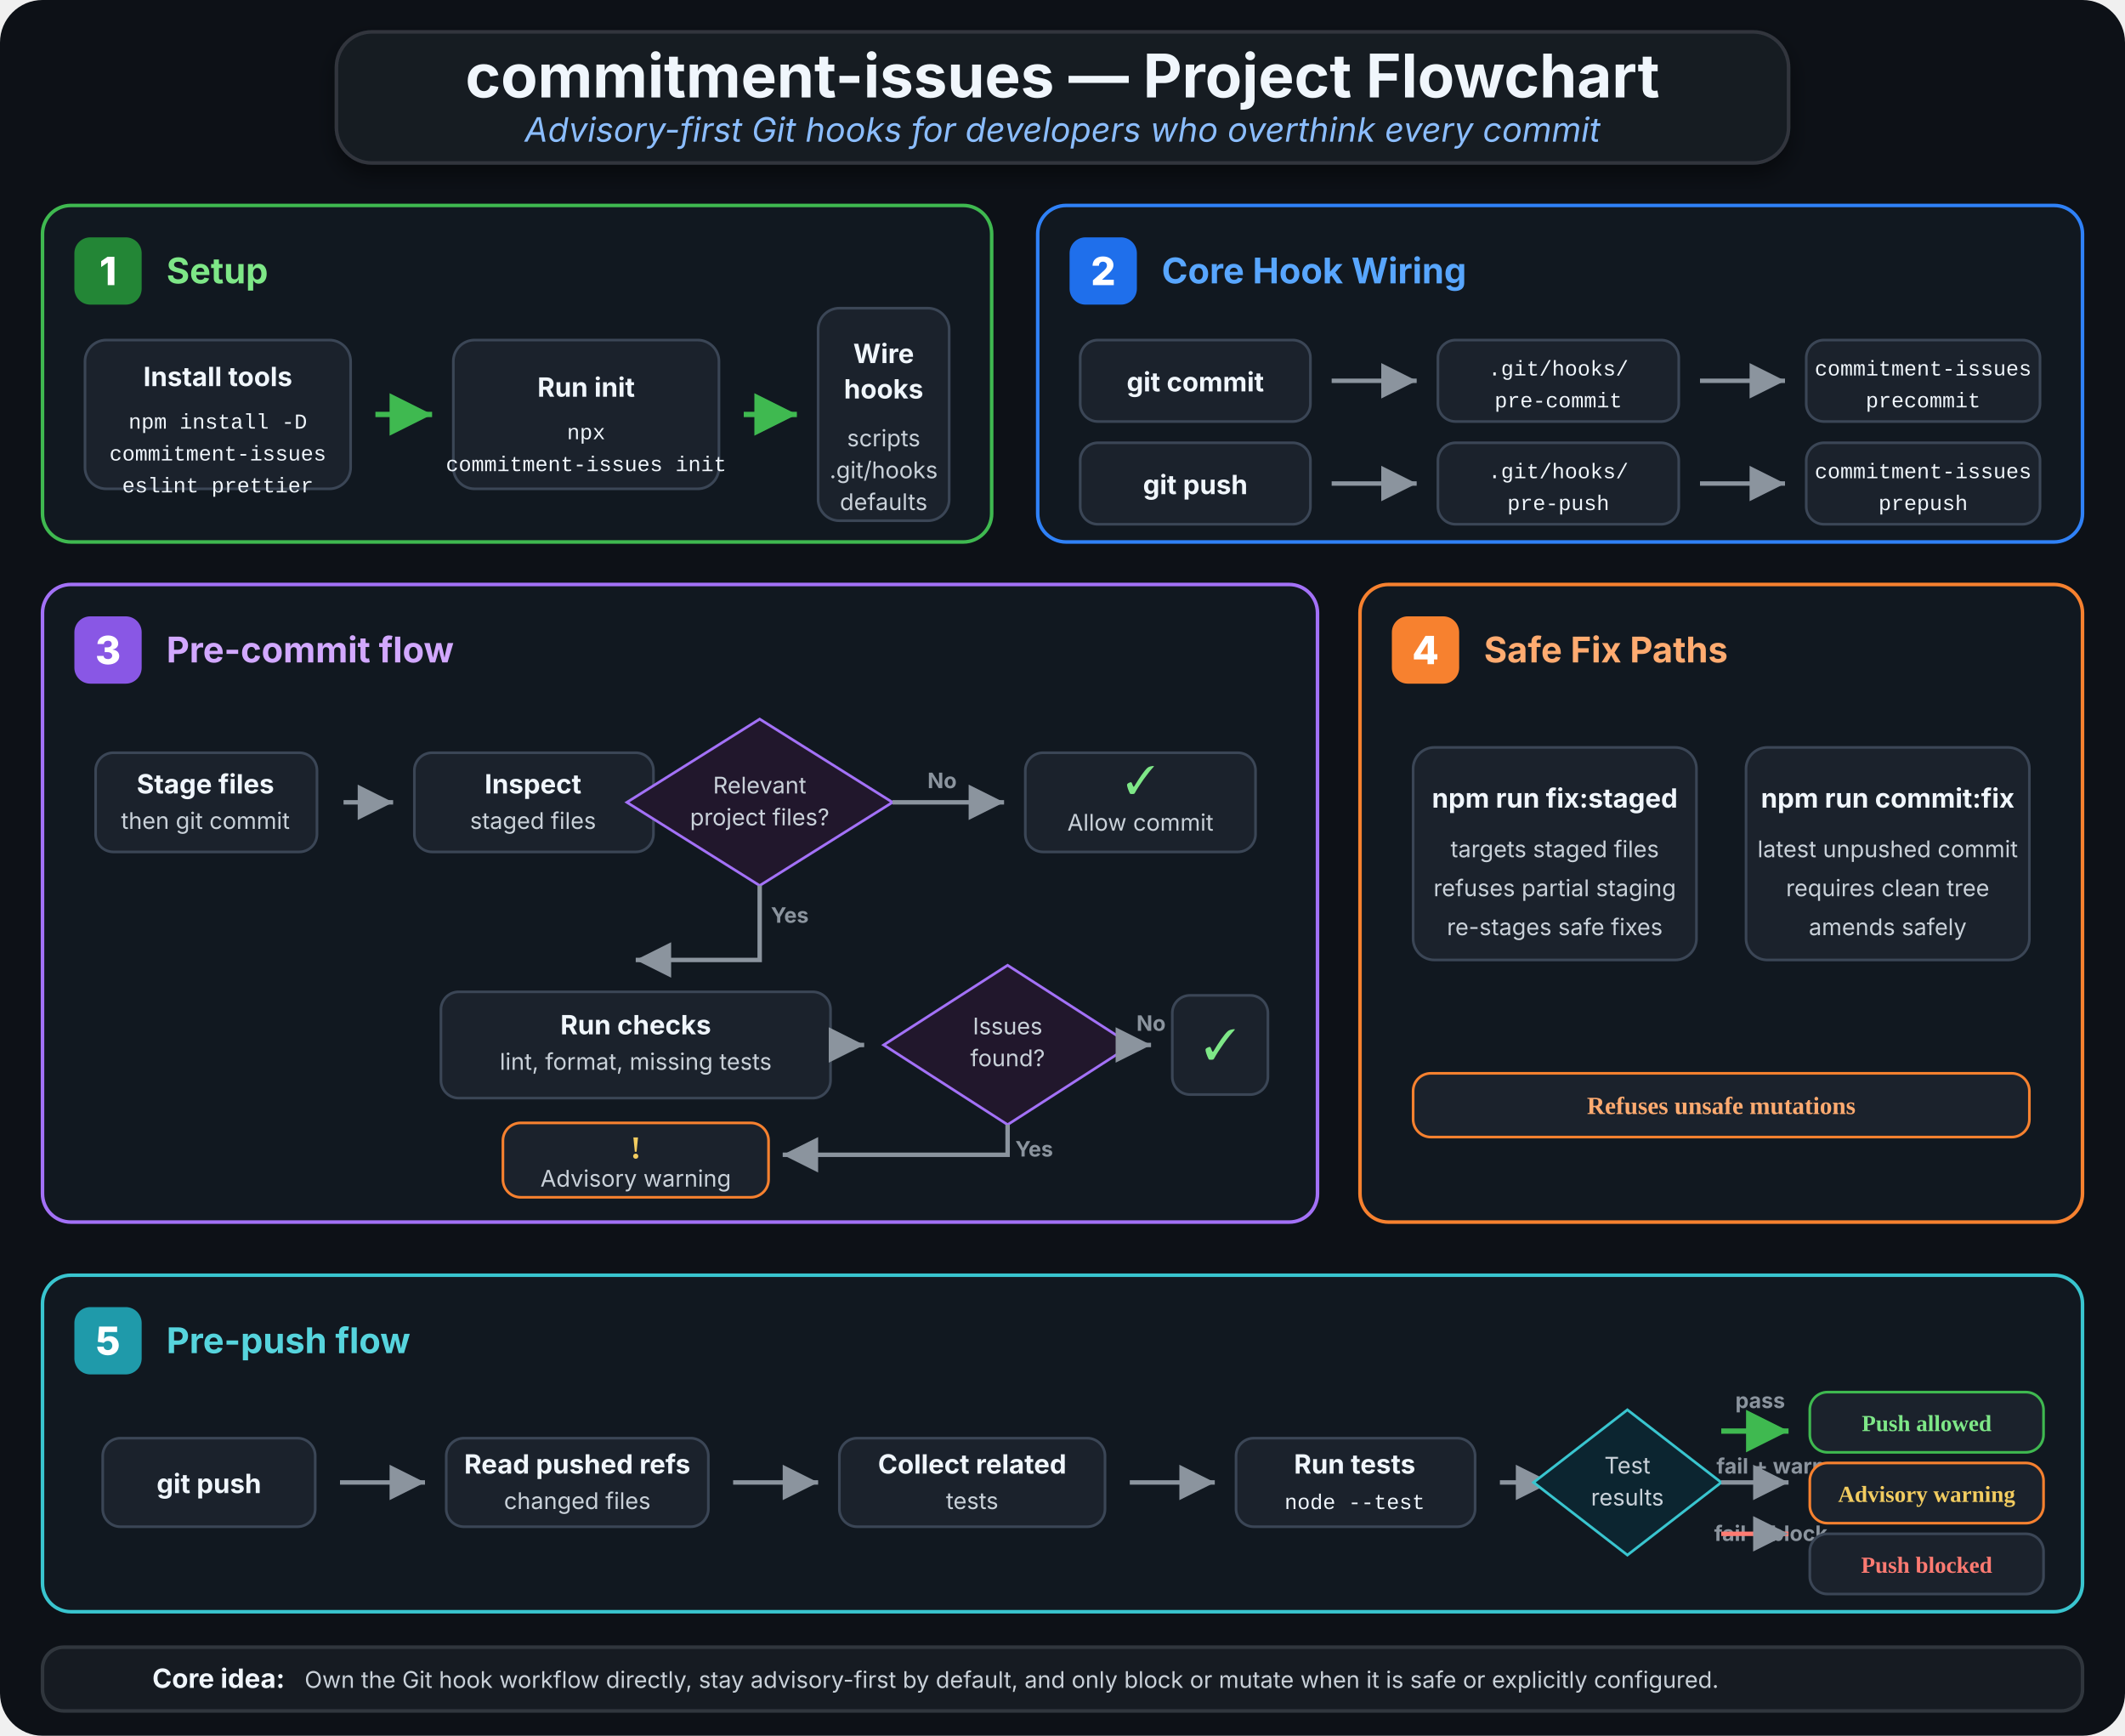
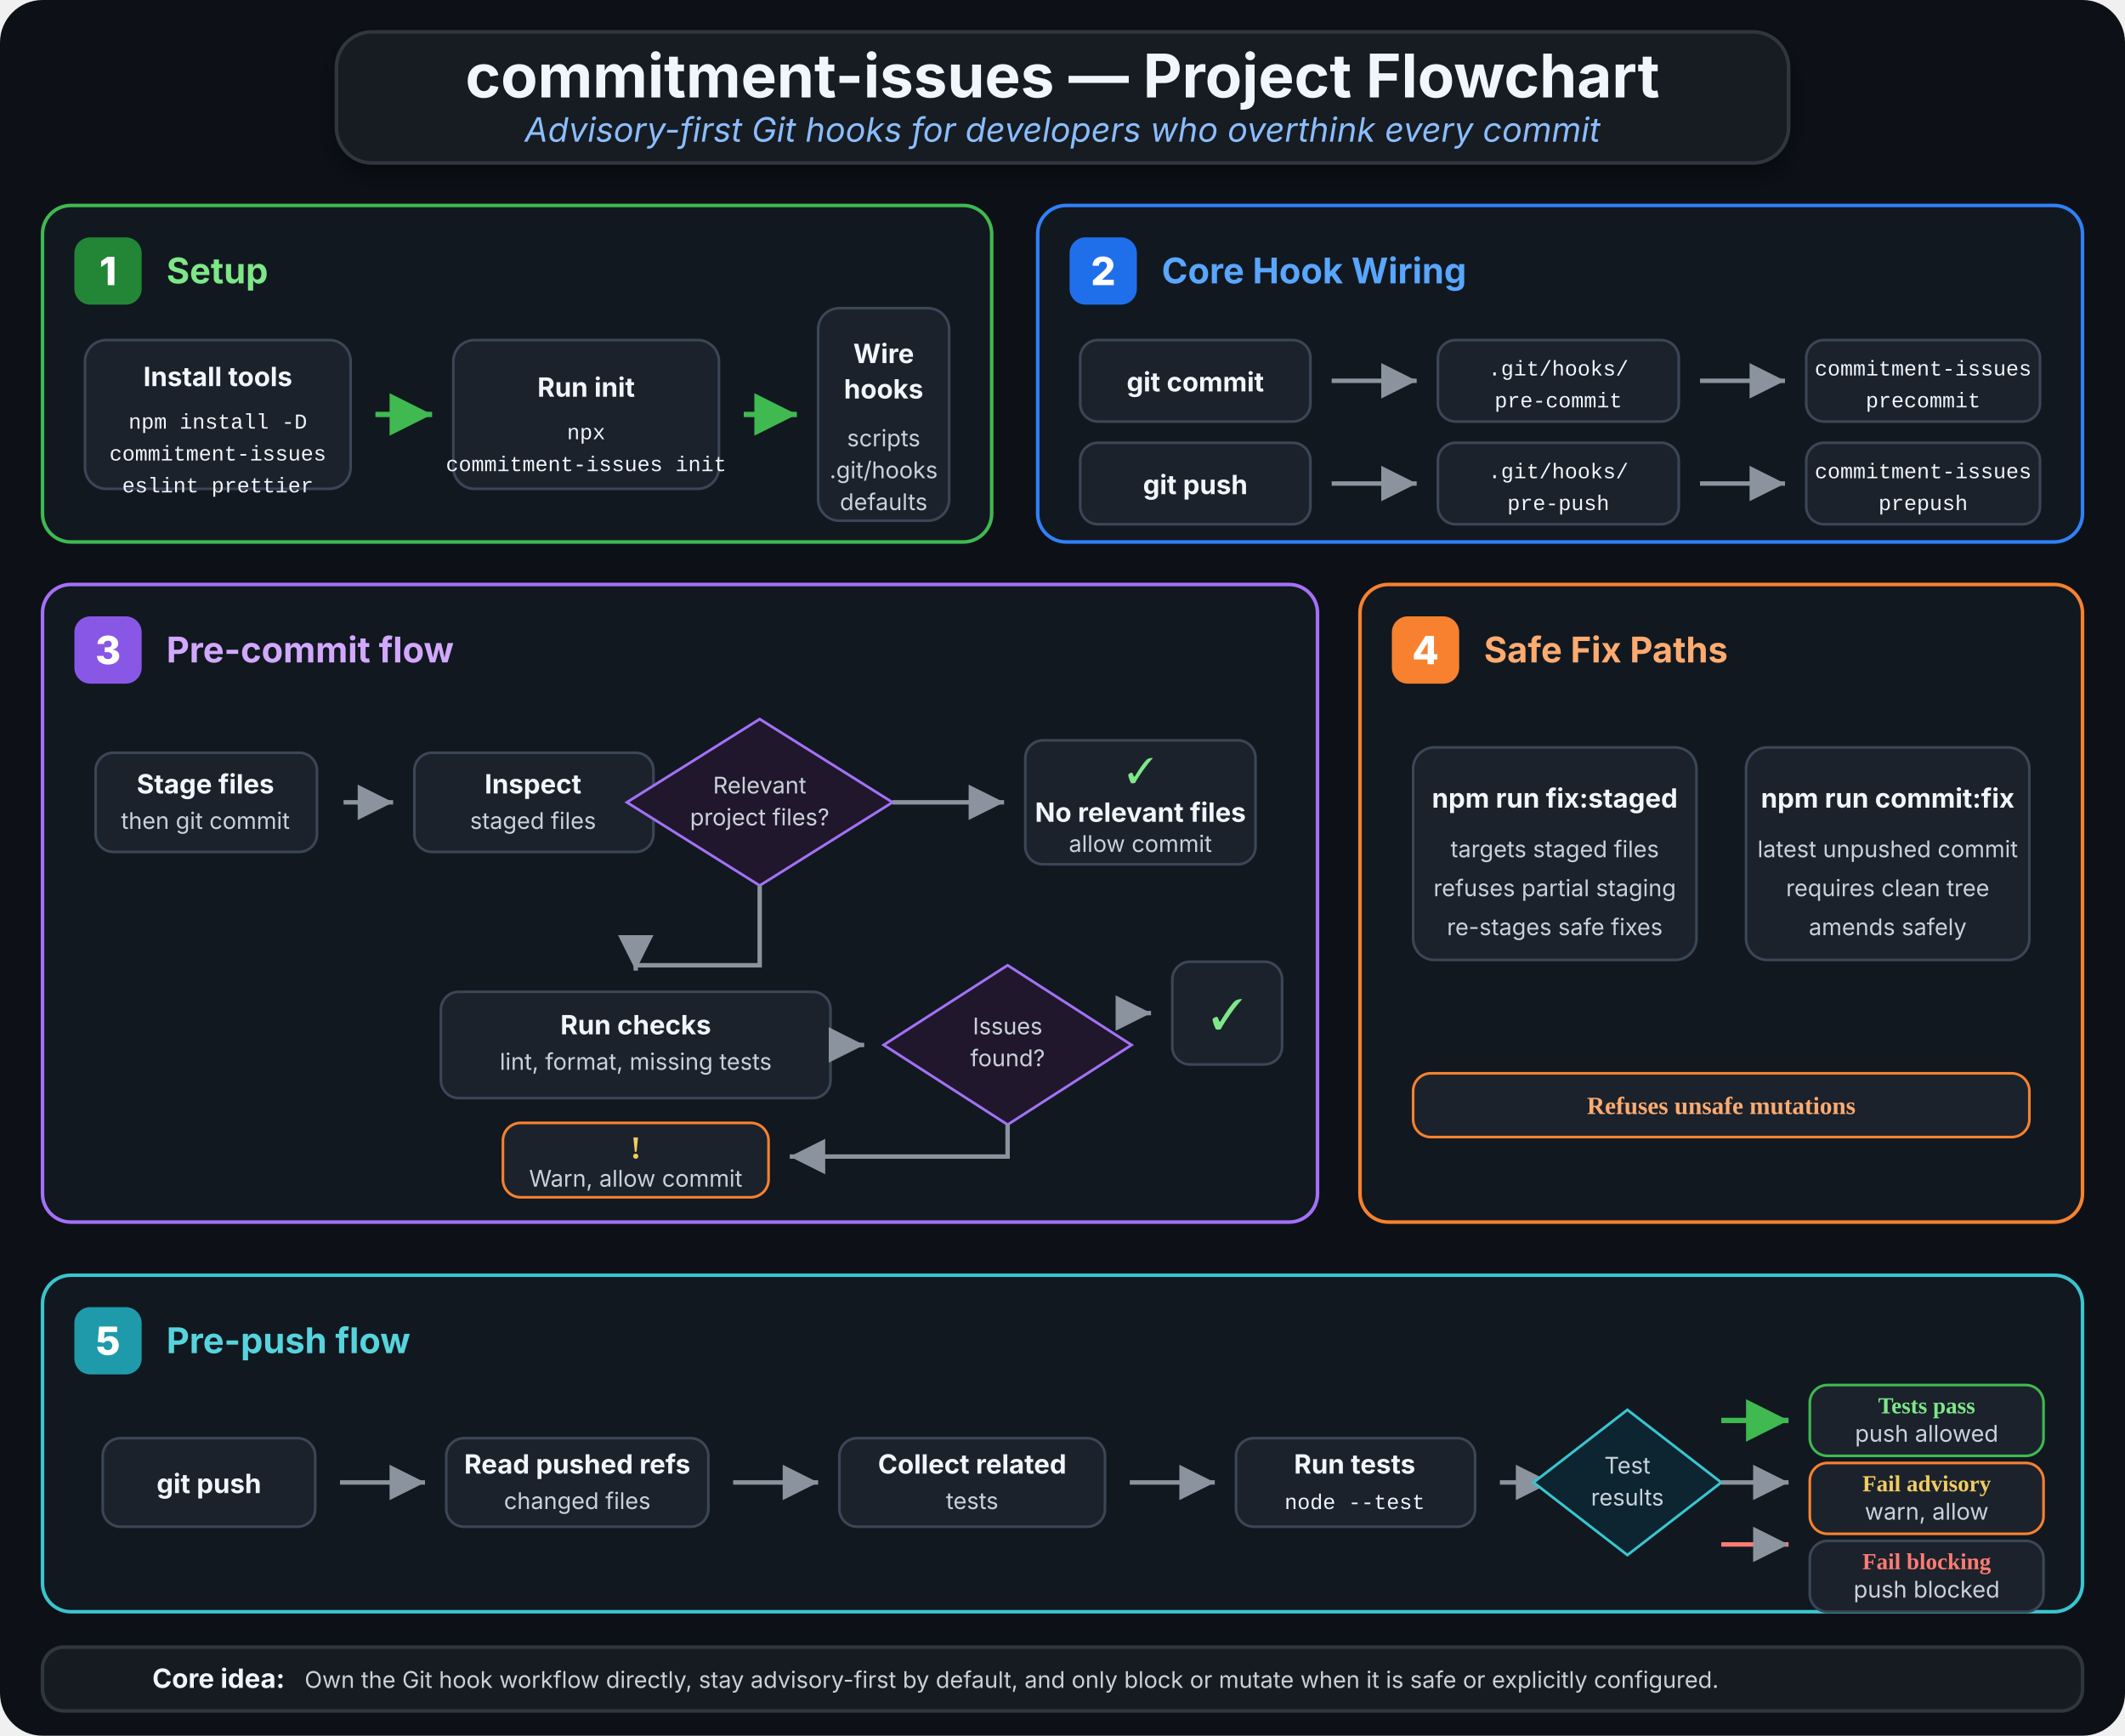
<svg xmlns="http://www.w3.org/2000/svg" width="1200" height="980" viewBox="0 0 1200 980" role="img" aria-labelledby="title desc">
  <style>
    .bg { fill: #0d1117; }
    .header { fill: #151b23; stroke: #30363d; stroke-width: 2; }
    .panel { fill: #111820; stroke-width: 2; }
    .card { fill: #1b222c; stroke: #3b4656; stroke-width: 1.5; }
    .diamond { stroke-width: 1.5; }
    .title { fill: #f0f6fc; font: 700 34px ui-sans-serif, system-ui, -apple-system, BlinkMacSystemFont, 'Segoe UI', sans-serif; }
    .subtitle { fill: #8bbdff; font: italic 19px ui-sans-serif, system-ui, -apple-system, BlinkMacSystemFont, 'Segoe UI', sans-serif; }
    .section { font: 700 20px ui-sans-serif, system-ui, -apple-system, BlinkMacSystemFont, 'Segoe UI', sans-serif; }
    .label { fill: #f0f6fc; font: 700 15px ui-sans-serif, system-ui, -apple-system, BlinkMacSystemFont, 'Segoe UI', sans-serif; }
    .small { fill: #c9d1d9; font: 13px ui-sans-serif, system-ui, -apple-system, BlinkMacSystemFont, 'Segoe UI', sans-serif; }
    .mono { fill: #f0f6fc; font: 12px ui-monospace, SFMono-Regular, Menlo, Consolas, 'Liberation Mono', monospace; }
-     .muted { fill: #8b949e; font: 700 12px ui-sans-serif, system-ui, -apple-system, BlinkMacSystemFont, 'Segoe UI', sans-serif; }
    .green { stroke: #3fb950; }
    .blue { stroke: #2f81f7; }
    .purple { stroke: #a371f7; }
    .orange { stroke: #f7812f; }
    .cyan { stroke: #39c5cf; }
    .greenText { fill: #7ee787; }
    .blueText { fill: #58a6ff; }
    .purpleText { fill: #d2a8ff; }
    .orangeText { fill: #ffab70; }
    .cyanText { fill: #56d4dd; }
    .warn { fill: #f2cc60; }
    .danger { fill: #ff7b72; }
    .arrow { stroke: #8b949e; stroke-width: 2.5; fill: none; marker-end: url(#arrow); }
    .arrowGreen { stroke: #3fb950; stroke-width: 3; fill: none; marker-end: url(#arrowGreen); }
    .num { fill: #ffffff; font: 800 22px ui-sans-serif, system-ui, -apple-system, BlinkMacSystemFont, 'Segoe UI', sans-serif; }
    .footer { fill: #161b22; stroke: #30363d; stroke-width: 2; }
  </style>
  <defs>
    <marker id="arrow" markerWidth="12" markerHeight="12" refX="10" refY="6" orient="auto">
      <path d="M2 2 L10 6 L2 10 Z" fill="#8b949e" />
    </marker>
    <marker id="arrowGreen" markerWidth="12" markerHeight="12" refX="10" refY="6" orient="auto">
      <path d="M2 2 L10 6 L2 10 Z" fill="#3fb950" />
    </marker>
    <filter id="shadow" x="-20%" y="-20%" width="140%" height="140%">
      <feDropShadow dx="0" dy="6" stdDeviation="6" flood-color="#000000" flood-opacity="0.45" />
    </filter>
  </defs>
  <rect class="bg" width="1200" height="980" rx="24" />
  <rect class="header" x="190" y="18" width="820" height="74" rx="20" filter="url(#shadow)" />
  <text class="title" x="600" y="55" text-anchor="middle">commitment-issues — Project Flowchart</text>
  <text class="subtitle" x="600" y="80" text-anchor="middle">Advisory-first Git hooks for developers who overthink every commit</text>
  <g transform="translate(24 116)">
    <rect class="panel green" width="536" height="190" rx="16" />
    <rect x="18" y="18" width="38" height="38" rx="9" fill="#238636" />
    <text class="num" x="37" y="45" text-anchor="middle">1</text>
    <text class="section greenText" x="70" y="44">Setup</text>
    <rect class="card" x="24" y="76" width="150" height="84" rx="12" />
    <text class="label" x="99" y="102" text-anchor="middle">Install tools</text>
    <text class="mono" x="99" y="126" text-anchor="middle">npm install -D</text>
    <text class="mono" x="99" y="144" text-anchor="middle">commitment-issues</text>
    <text class="mono" x="99" y="162" text-anchor="middle">eslint prettier</text>
    <path class="arrowGreen" d="M188 118 H220" />
    <rect class="card" x="232" y="76" width="150" height="84" rx="12" />
    <text class="label" x="307" y="108" text-anchor="middle">Run init</text>
    <text class="mono" x="307" y="132" text-anchor="middle">npx</text>
    <text class="mono" x="307" y="150" text-anchor="middle">commitment-issues init</text>
    <path class="arrowGreen" d="M396 118 H426" />
    <rect class="card" x="438" y="58" width="74" height="120" rx="12" />
    <text class="label" x="475" y="89" text-anchor="middle">Wire</text>
    <text class="label" x="475" y="109" text-anchor="middle">hooks</text>
    <text class="small" x="475" y="136" text-anchor="middle">scripts</text>
    <text class="small" x="475" y="154" text-anchor="middle">.git/hooks</text>
    <text class="small" x="475" y="172" text-anchor="middle">defaults</text>
  </g>
  <g transform="translate(586 116)">
    <rect class="panel blue" width="590" height="190" rx="16" />
    <rect x="18" y="18" width="38" height="38" rx="9" fill="#1f6feb" />
    <text class="num" x="37" y="45" text-anchor="middle">2</text>
    <text class="section blueText" x="70" y="44">Core Hook Wiring</text>
    <rect class="card" x="24" y="76" width="130" height="46" rx="10" />
    <text class="label" x="89" y="105" text-anchor="middle">git commit</text>
    <path class="arrow" d="M166 99 H214" />
    <rect class="card" x="226" y="76" width="136" height="46" rx="10" />
    <text class="mono" x="294" y="96" text-anchor="middle">.git/hooks/</text>
    <text class="mono" x="294" y="114" text-anchor="middle">pre-commit</text>
    <path class="arrow" d="M374 99 H422" />
    <rect class="card" x="434" y="76" width="132" height="46" rx="10" />
    <text class="mono" x="500" y="96" text-anchor="middle">commitment-issues</text>
    <text class="mono" x="500" y="114" text-anchor="middle">precommit</text>
    <rect class="card" x="24" y="134" width="130" height="46" rx="10" />
    <text class="label" x="89" y="163" text-anchor="middle">git push</text>
    <path class="arrow" d="M166 157 H214" />
    <rect class="card" x="226" y="134" width="136" height="46" rx="10" />
    <text class="mono" x="294" y="154" text-anchor="middle">.git/hooks/</text>
    <text class="mono" x="294" y="172" text-anchor="middle">pre-push</text>
    <path class="arrow" d="M374 157 H422" />
    <rect class="card" x="434" y="134" width="132" height="46" rx="10" />
    <text class="mono" x="500" y="154" text-anchor="middle">commitment-issues</text>
    <text class="mono" x="500" y="172" text-anchor="middle">prepush</text>
  </g>
  <g transform="translate(24 330)">
    <rect class="panel purple" width="720" height="360" rx="16" />
    <rect x="18" y="18" width="38" height="38" rx="9" fill="#8957e5" />
    <text class="num" x="37" y="45" text-anchor="middle">3</text>
    <text class="section purpleText" x="70" y="44">Pre-commit flow</text>
    <rect class="card" x="30" y="95" width="125" height="56" rx="10" />
    <text class="label" x="92" y="118" text-anchor="middle">Stage files</text>
    <text class="small" x="92" y="138" text-anchor="middle">then git commit</text>
    <path class="arrow" d="M170 123 H198" />
    <rect class="card" x="210" y="95" width="135" height="56" rx="10" />
    <text class="label" x="277" y="118" text-anchor="middle">Inspect</text>
    <text class="small" x="277" y="138" text-anchor="middle">staged files</text>
    <path class="arrow" d="M360 123 H386" />
    <path class="diamond" d="M405 76 L480 123 L405 170 L330 123 Z" fill="#21172c" stroke="#a371f7" />
    <text class="small" x="405" y="118" text-anchor="middle">Relevant</text>
    <text class="small" x="405" y="136" text-anchor="middle">project files?</text>
-     <text class="muted" x="508" y="115" text-anchor="middle">No</text>
    <path class="arrow" d="M480 123 H543" />
-     <rect class="card" x="555" y="95" width="130" height="56" rx="10" />
-     <text class="greenText" x="620" y="118" text-anchor="middle" font-size="22" font-weight="800">✓</text>
-     <text class="small" x="620" y="139" text-anchor="middle">Allow commit</text>
-     <text class="muted" x="422" y="191" text-anchor="middle">Yes</text>
-     <path class="arrow" d="M405 170 V212 H335" />
+     <rect class="card" x="555" y="88" width="130" height="70" rx="10" />
+     <text class="greenText" x="620" y="112" text-anchor="middle" font-size="20" font-weight="800">✓</text>
+     <text class="label" x="620" y="134" text-anchor="middle">No relevant files</text>
+     <text class="small" x="620" y="151" text-anchor="middle">allow commit</text>
+     <path class="arrow" d="M405 170 V215 H335 V218" />
    <rect class="card" x="225" y="230" width="220" height="60" rx="10" />
    <text class="label" x="335" y="254" text-anchor="middle">Run checks</text>
    <text class="small" x="335" y="274" text-anchor="middle">lint, format, missing tests</text>
    <path class="arrow" d="M458 260 H464" />
    <path class="diamond" d="M545 215 L615 260 L545 305 L475 260 Z" fill="#21172c" stroke="#a371f7" />
    <text class="small" x="545" y="254" text-anchor="middle">Issues</text>
    <text class="small" x="545" y="272" text-anchor="middle">found?</text>
-     <text class="muted" x="626" y="252" text-anchor="middle">No</text>
-     <path class="arrow" d="M615 260 H626" />
-     <rect class="card" x="638" y="232" width="54" height="56" rx="10" />
-     <text class="greenText" x="665" y="268" text-anchor="middle" font-size="24" font-weight="800">✓</text>
-     <text class="muted" x="560" y="323" text-anchor="middle">Yes</text>
-     <path class="arrow" d="M545 305 V322 H418" />
+     <path class="arrow" d="M615 242 H626" />
+     <rect class="card" x="638" y="213" width="62" height="58" rx="10" />
+     <text class="greenText" x="669" y="251" text-anchor="middle" font-size="24" font-weight="800">✓</text>
+     <path class="arrow" d="M545 305 V323 H422" />
    <rect class="card orange" x="260" y="304" width="150" height="42" rx="10" />
    <text class="warn" x="335" y="324" text-anchor="middle" font-size="18" font-weight="800">!</text>
-     <text class="small" x="335" y="340" text-anchor="middle">Advisory warning</text>
+     <text class="small" x="335" y="340" text-anchor="middle">Warn, allow commit</text>
  </g>
  <g transform="translate(768 330)">
    <rect class="panel orange" width="408" height="360" rx="16" />
    <rect x="18" y="18" width="38" height="38" rx="9" fill="#f7812f" />
    <text class="num" x="37" y="45" text-anchor="middle">4</text>
    <text class="section orangeText" x="70" y="44">Safe Fix Paths</text>
    <rect class="card" x="30" y="92" width="160" height="120" rx="12" />
    <text class="label" x="110" y="126" text-anchor="middle">npm run fix:staged</text>
    <text class="small" x="110" y="154" text-anchor="middle">targets staged files</text>
    <text class="small" x="110" y="176" text-anchor="middle">refuses partial staging</text>
    <text class="small" x="110" y="198" text-anchor="middle">re-stages safe fixes</text>
    <rect class="card" x="218" y="92" width="160" height="120" rx="12" />
    <text class="label" x="298" y="126" text-anchor="middle">npm run commit:fix</text>
    <text class="small" x="298" y="154" text-anchor="middle">latest unpushed commit</text>
    <text class="small" x="298" y="176" text-anchor="middle">requires clean tree</text>
    <text class="small" x="298" y="198" text-anchor="middle">amends safely</text>
    <rect class="card orange" x="30" y="276" width="348" height="36" rx="10" />
    <text class="orangeText" x="204" y="299" text-anchor="middle" font-size="14" font-weight="700">Refuses unsafe mutations</text>
  </g>
  <g transform="translate(24 720)">
    <rect class="panel cyan" width="1152" height="190" rx="16" />
    <rect x="18" y="18" width="38" height="38" rx="9" fill="#1f9aaa" />
    <text class="num" x="37" y="45" text-anchor="middle">5</text>
    <text class="section cyanText" x="70" y="44">Pre-push flow</text>
    <rect class="card" x="34" y="92" width="120" height="50" rx="10" />
    <text class="label" x="94" y="123" text-anchor="middle">git push</text>
    <path class="arrow" d="M168 117 H216" />
    <rect class="card" x="228" y="92" width="148" height="50" rx="10" />
    <text class="label" x="302" y="112" text-anchor="middle">Read pushed refs</text>
    <text class="small" x="302" y="132" text-anchor="middle">changed files</text>
    <path class="arrow" d="M390 117 H438" />
    <rect class="card" x="450" y="92" width="150" height="50" rx="10" />
    <text class="label" x="525" y="112" text-anchor="middle">Collect related</text>
    <text class="small" x="525" y="132" text-anchor="middle">tests</text>
    <path class="arrow" d="M614 117 H662" />
    <rect class="card" x="674" y="92" width="135" height="50" rx="10" />
    <text class="label" x="741" y="112" text-anchor="middle">Run tests</text>
    <text class="mono" x="741" y="132" text-anchor="middle">node --test</text>
    <path class="arrow" d="M823 117 H852" />
    <path class="diamond" d="M895 76 L948 117 L895 158 L842 117 Z" fill="#0c2530" stroke="#39c5cf" />
    <text class="small" x="895" y="112" text-anchor="middle">Test</text>
    <text class="small" x="895" y="130" text-anchor="middle">results</text>
-     <text class="muted" x="970" y="75" text-anchor="middle">pass</text>
-     <path class="arrowGreen" d="M948 88 H986" />
-     <rect class="card green" x="998" y="66" width="132" height="34" rx="10" />
-     <text class="greenText" x="1064" y="88" text-anchor="middle" font-size="13" font-weight="700">Push allowed</text>
-     <text class="muted" x="976" y="112" text-anchor="middle">fail + warn</text>
+     <path class="arrowGreen" d="M948 82 H986" />
+     <rect class="card green" x="998" y="62" width="132" height="40" rx="10" />
+     <text class="greenText" x="1064" y="78" text-anchor="middle" font-size="13" font-weight="700">Tests pass</text>
+     <text class="small" x="1064" y="94" text-anchor="middle">push allowed</text>
    <path class="arrow" d="M948 117 H986" />
-     <rect class="card orange" x="998" y="106" width="132" height="34" rx="10" />
-     <text class="warn" x="1064" y="128" text-anchor="middle" font-size="13" font-weight="700">Advisory warning</text>
-     <text class="muted" x="976" y="150" text-anchor="middle">fail + block</text>
-     <path d="M948 146 H986" stroke="#ff7b72" stroke-width="2.5" fill="none" marker-end="url(#arrow)" />
-     <rect class="card" x="998" y="146" width="132" height="34" rx="10" stroke="#ff7b72" />
-     <text class="danger" x="1064" y="168" text-anchor="middle" font-size="13" font-weight="700">Push blocked</text>
+     <rect class="card orange" x="998" y="106" width="132" height="40" rx="10" />
+     <text class="warn" x="1064" y="122" text-anchor="middle" font-size="13" font-weight="700">Fail advisory</text>
+     <text class="small" x="1064" y="138" text-anchor="middle">warn, allow</text>
+     <path d="M948 152 H986" stroke="#ff7b72" stroke-width="2.5" fill="none" marker-end="url(#arrow)" />
+     <rect class="card" x="998" y="150" width="132" height="40" rx="10" stroke="#ff7b72" />
+     <text class="danger" x="1064" y="166" text-anchor="middle" font-size="13" font-weight="700">Fail blocking</text>
+     <text class="small" x="1064" y="182" text-anchor="middle">push blocked</text>
  </g>
  <rect class="footer" x="24" y="930" width="1152" height="36" rx="12" />
  <text class="label" x="86" y="953">Core idea:</text>
  <text class="small" x="172" y="953">Own the Git hook workflow directly, stay advisory-first by default, and only block or mutate when it is safe or explicitly configured.</text>
</svg>
